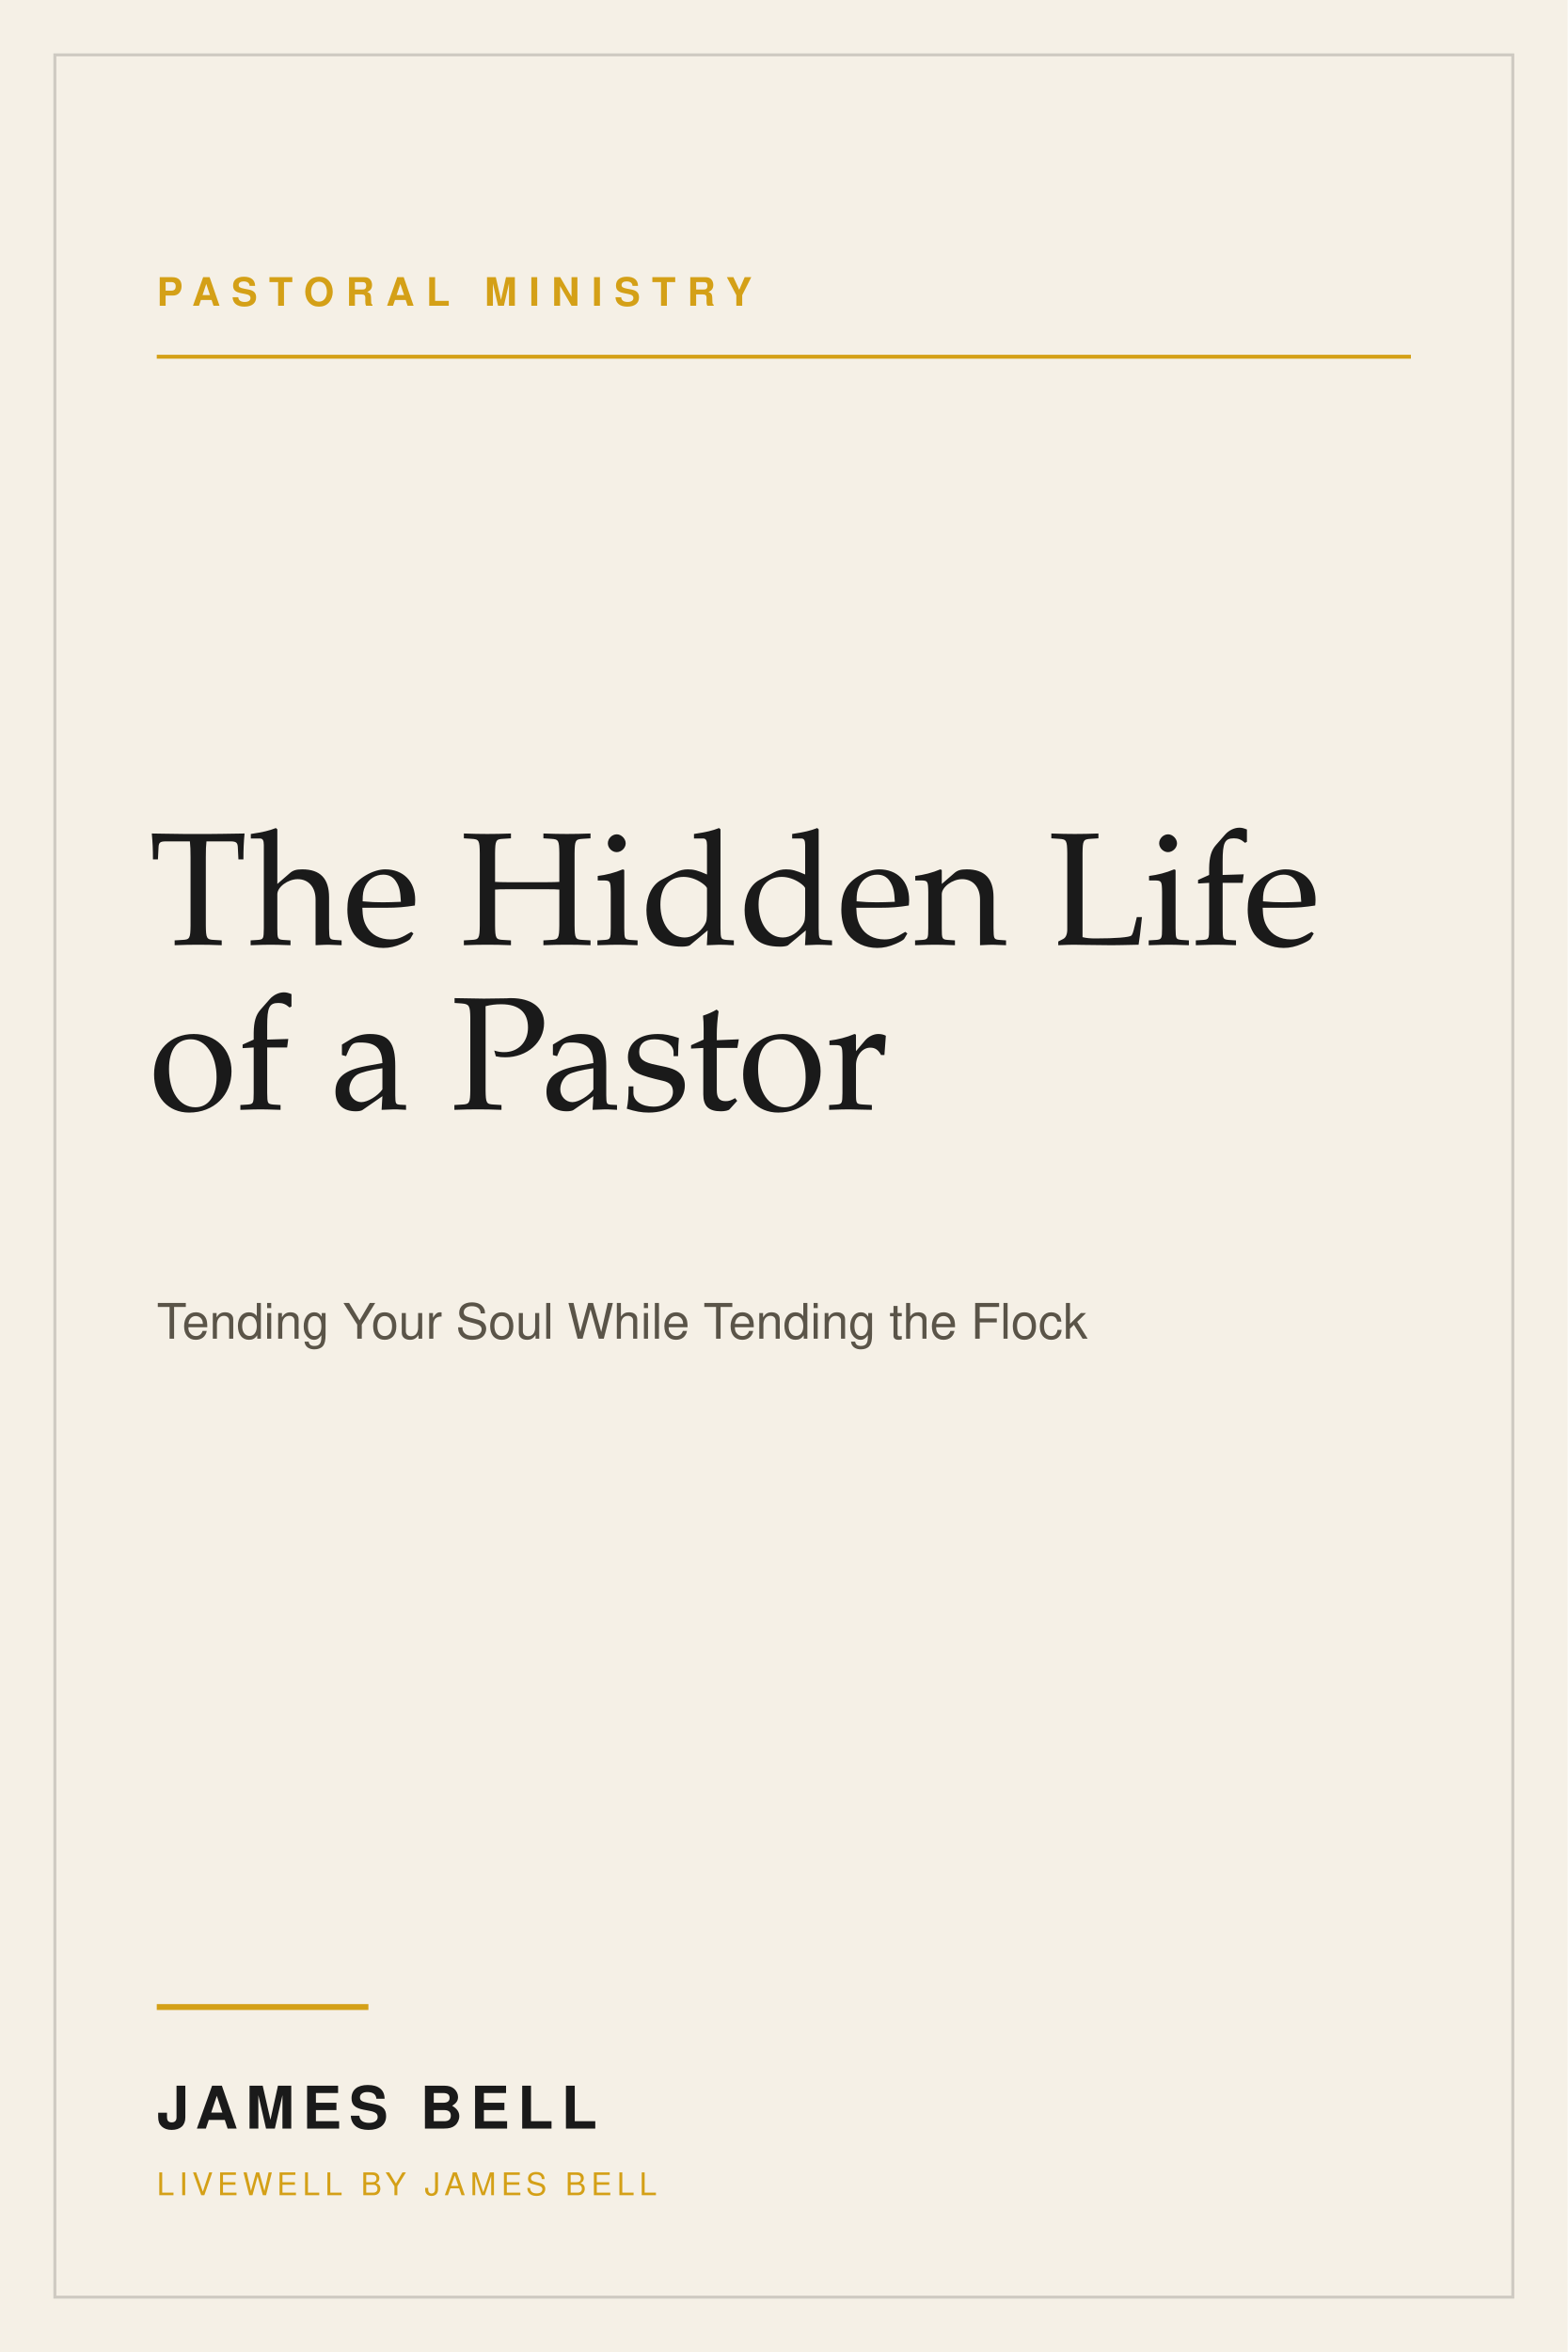
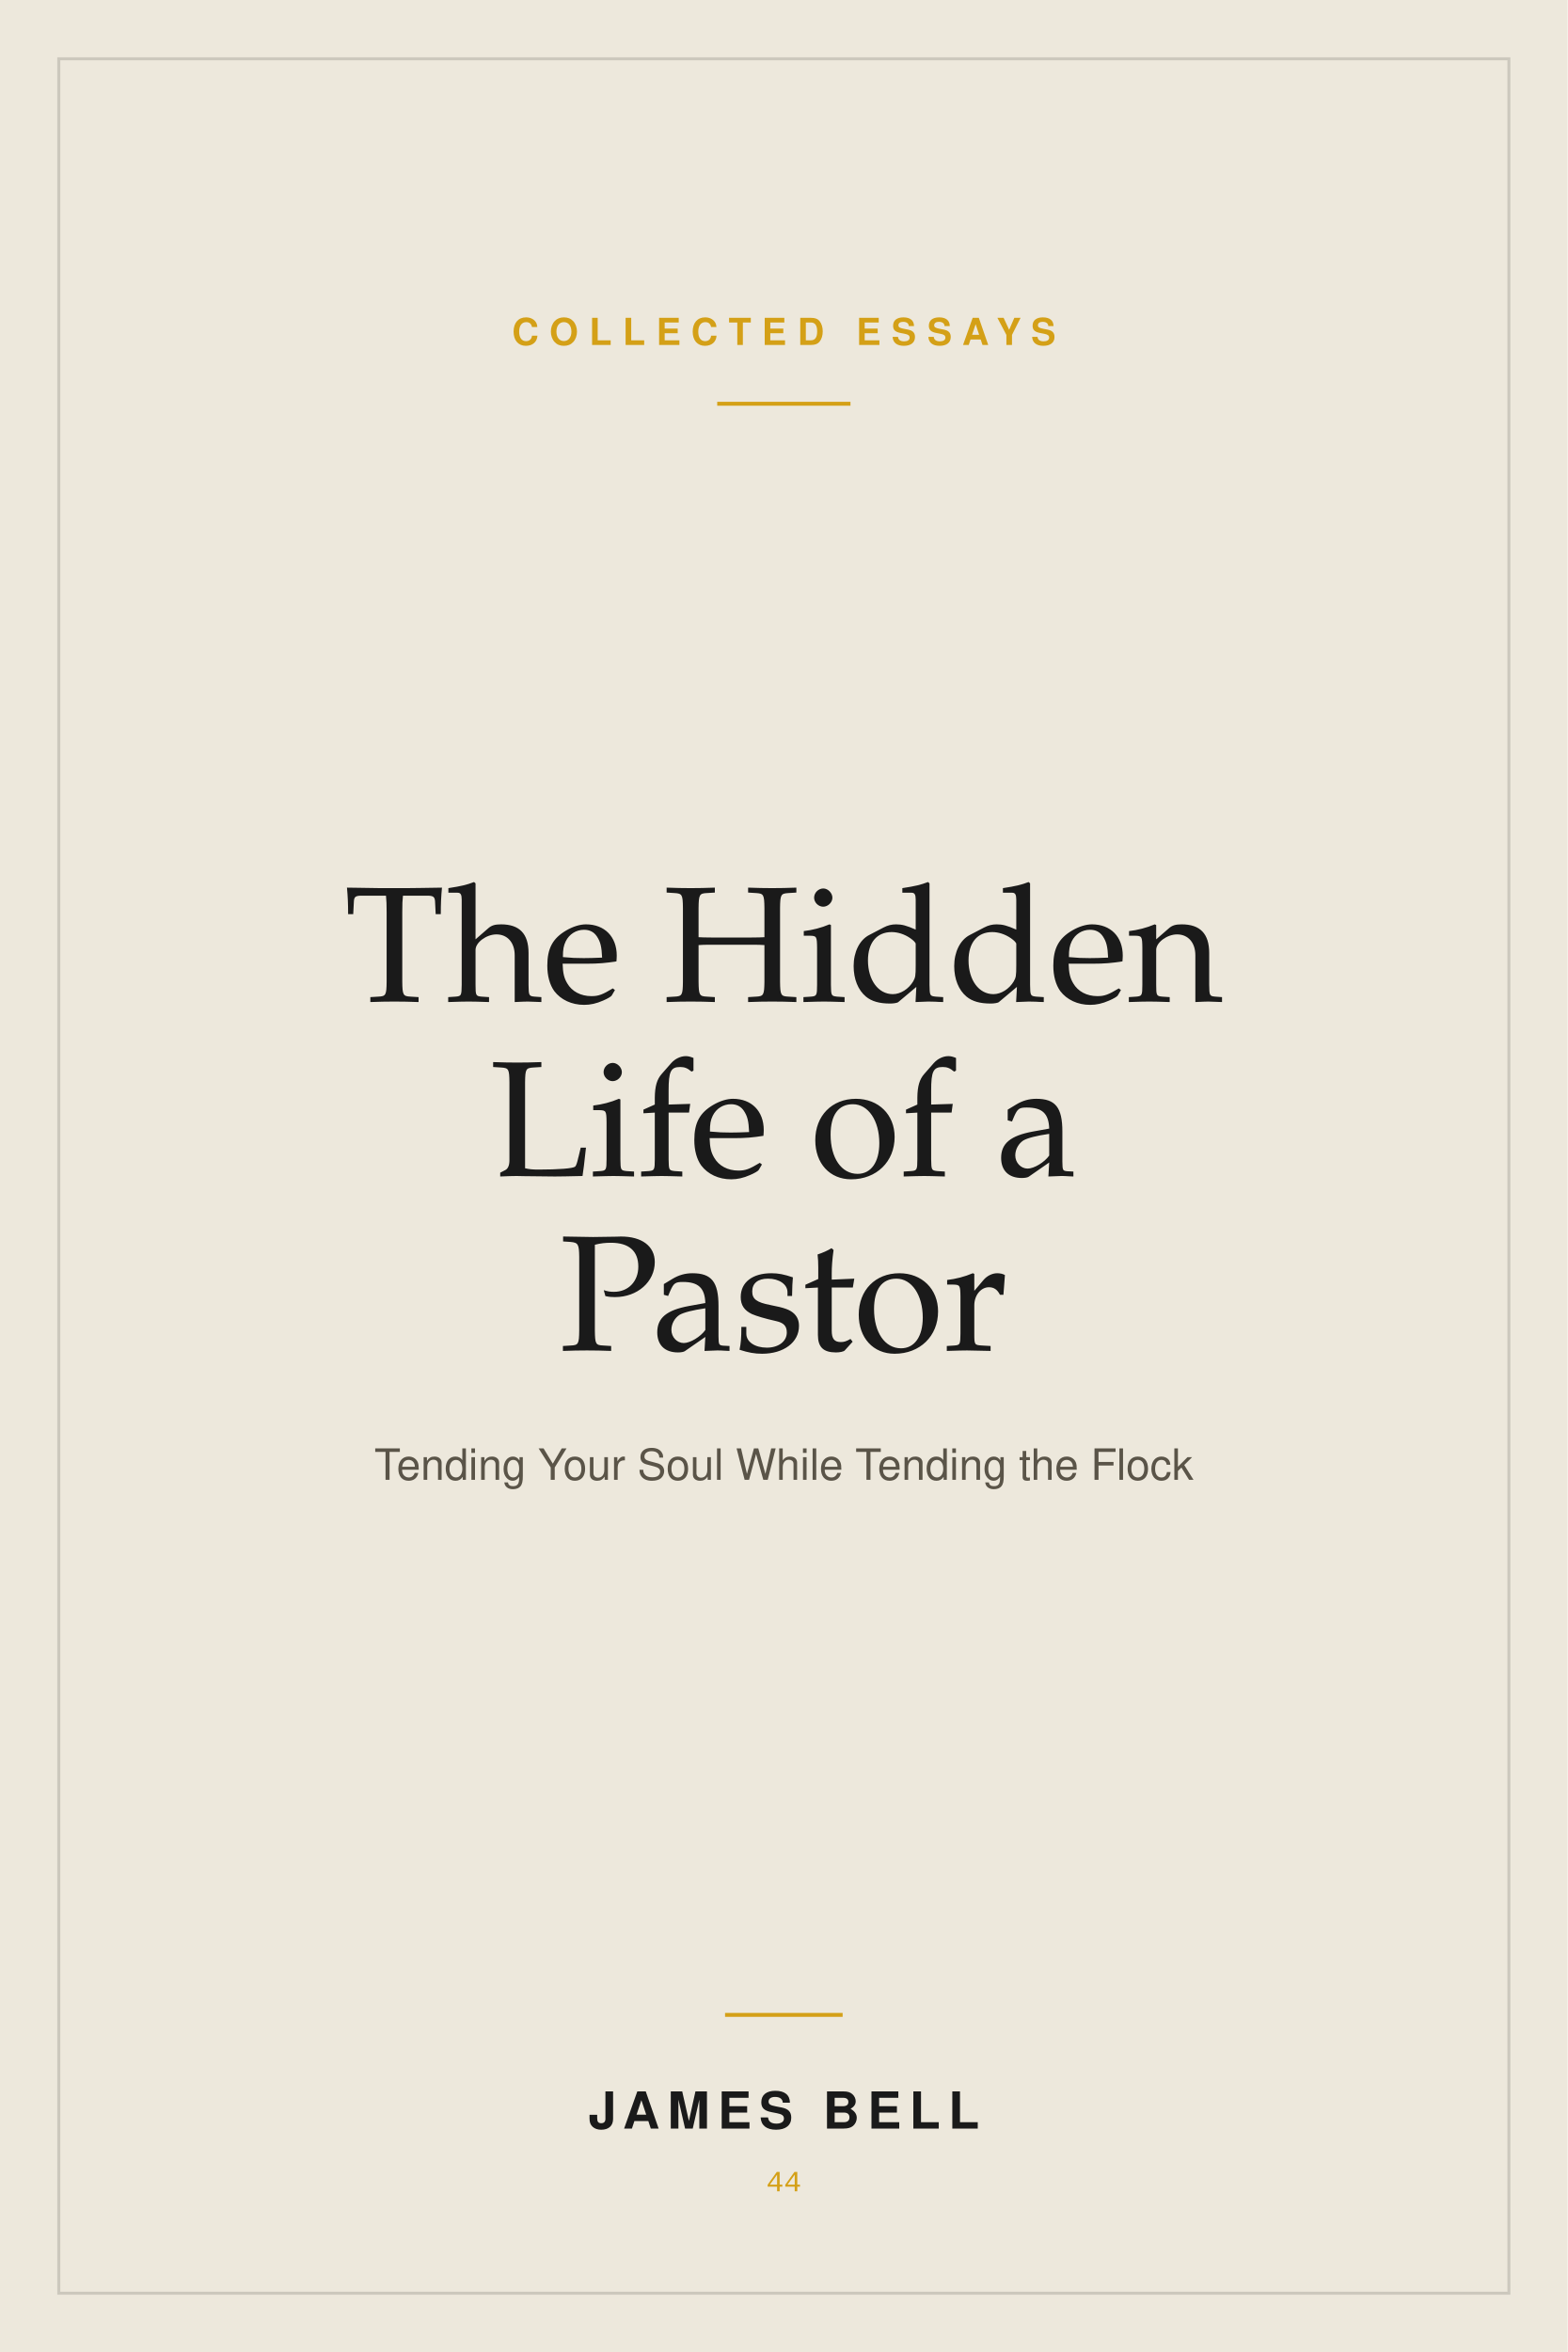
<svg xmlns="http://www.w3.org/2000/svg" width="800" height="1200" viewBox="0 0 800 1200" role="img" aria-label="The Hidden Life of a Pastor by James Bell">
-   <rect width="800" height="1200" fill="#F5F0E6" />
-   <rect x="28" y="28" width="744" height="1144" fill="none" stroke="#1A1A1A" stroke-width="1.5" opacity="0.18" />
-   <text x="80" y="156" font-family="Helvetica, Arial, sans-serif" font-size="20" letter-spacing="6" font-weight="700" fill="#D4A017">PASTORAL MINISTRY</text>
-   <line x1="80" y1="182" x2="720" y2="182" stroke="#D4A017" stroke-width="2" />
-   <text x="76" y="482" font-family="Palatino, 'Palatino Linotype', Georgia, serif" font-size="82" font-weight="400" fill="#1A1A1A">The Hidden Life</text>
-   <text x="76" y="566" font-family="Palatino, 'Palatino Linotype', Georgia, serif" font-size="82" font-weight="400" fill="#1A1A1A">of a Pastor</text>
-   <text x="80" y="683" font-family="Helvetica, Arial, sans-serif" font-size="25" fill="#5A5448">Tending Your Soul While Tending the Flock</text>
-   <line x1="80" y1="1024" x2="188" y2="1024" stroke="#D4A017" stroke-width="3" />
-   <text x="80" y="1086" font-family="Helvetica, Arial, sans-serif" font-size="30" letter-spacing="4" font-weight="700" fill="#1A1A1A">JAMES BELL</text>
-   <text x="80" y="1120" font-family="Helvetica, Arial, sans-serif" font-size="16" letter-spacing="2.5" fill="#D4A017">LIVEWELL BY JAMES BELL</text>
+   <rect width="800" height="1200" fill="#EDE8DC" />
+   <rect x="30" y="30" width="740" height="1140" fill="none" stroke="#1A1A1A" stroke-width="1.5" opacity="0.16" />
+   <text x="400" y="176" text-anchor="middle" font-family="Helvetica, Arial, sans-serif" font-size="19" letter-spacing="5.5" font-weight="700" fill="#D4A017">COLLECTED ESSAYS</text>
+   <line x1="366" y1="206" x2="434" y2="206" stroke="#D4A017" stroke-width="2" />
+   <text x="400" y="511" text-anchor="middle" font-family="Palatino, 'Palatino Linotype', Georgia, serif" font-size="84" fill="#1A1A1A">The Hidden</text>
+   <text x="400" y="600" text-anchor="middle" font-family="Palatino, 'Palatino Linotype', Georgia, serif" font-size="84" fill="#1A1A1A">Life of a</text>
+   <text x="400" y="689" text-anchor="middle" font-family="Palatino, 'Palatino Linotype', Georgia, serif" font-size="84" fill="#1A1A1A">Pastor</text>
+   <text x="400" y="755" text-anchor="middle" font-family="Helvetica, Arial, sans-serif" font-size="22" fill="#5A5448">Tending Your Soul While Tending the Flock</text>
+   <line x1="370" y1="1028" x2="430" y2="1028" stroke="#D4A017" stroke-width="2" />
+   <text x="400" y="1086" text-anchor="middle" font-family="Helvetica, Arial, sans-serif" font-size="26" letter-spacing="4" font-weight="700" fill="#1A1A1A">JAMES BELL</text>
+   <text x="400" y="1118" text-anchor="middle" font-family="'JetBrains Mono', 'Courier New', monospace" font-size="15" fill="#D4A017">44</text>
</svg>
